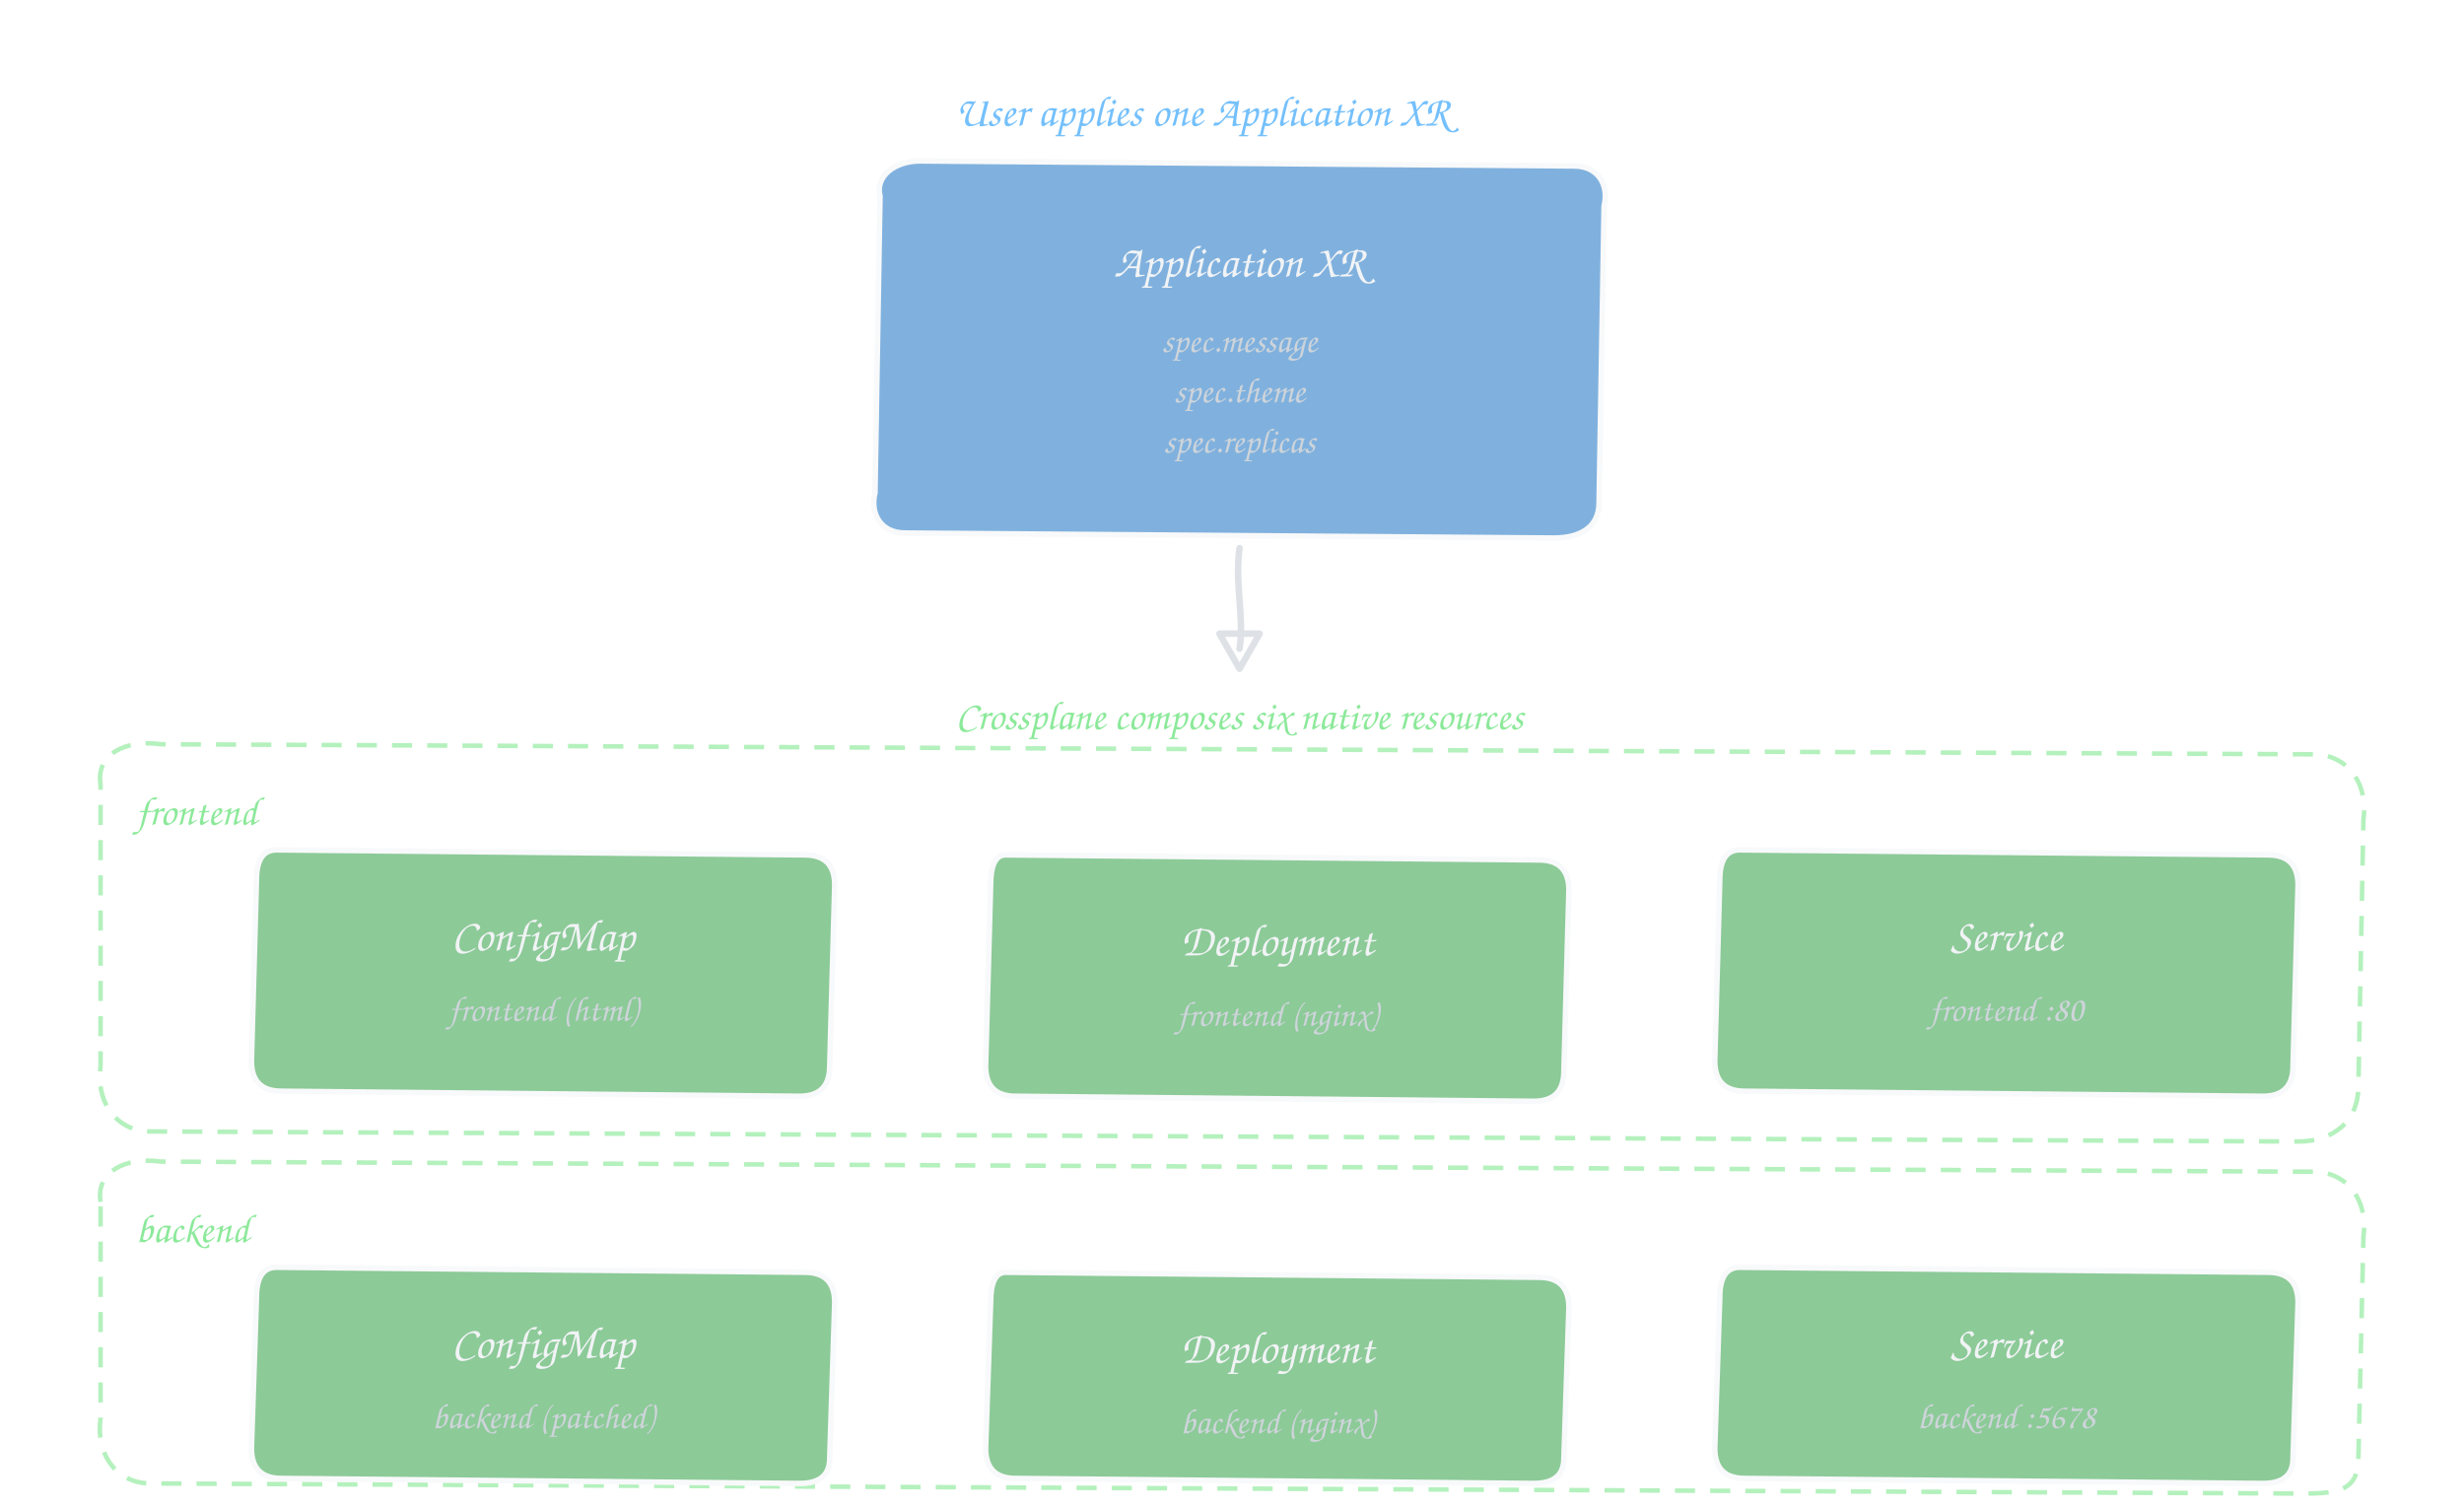
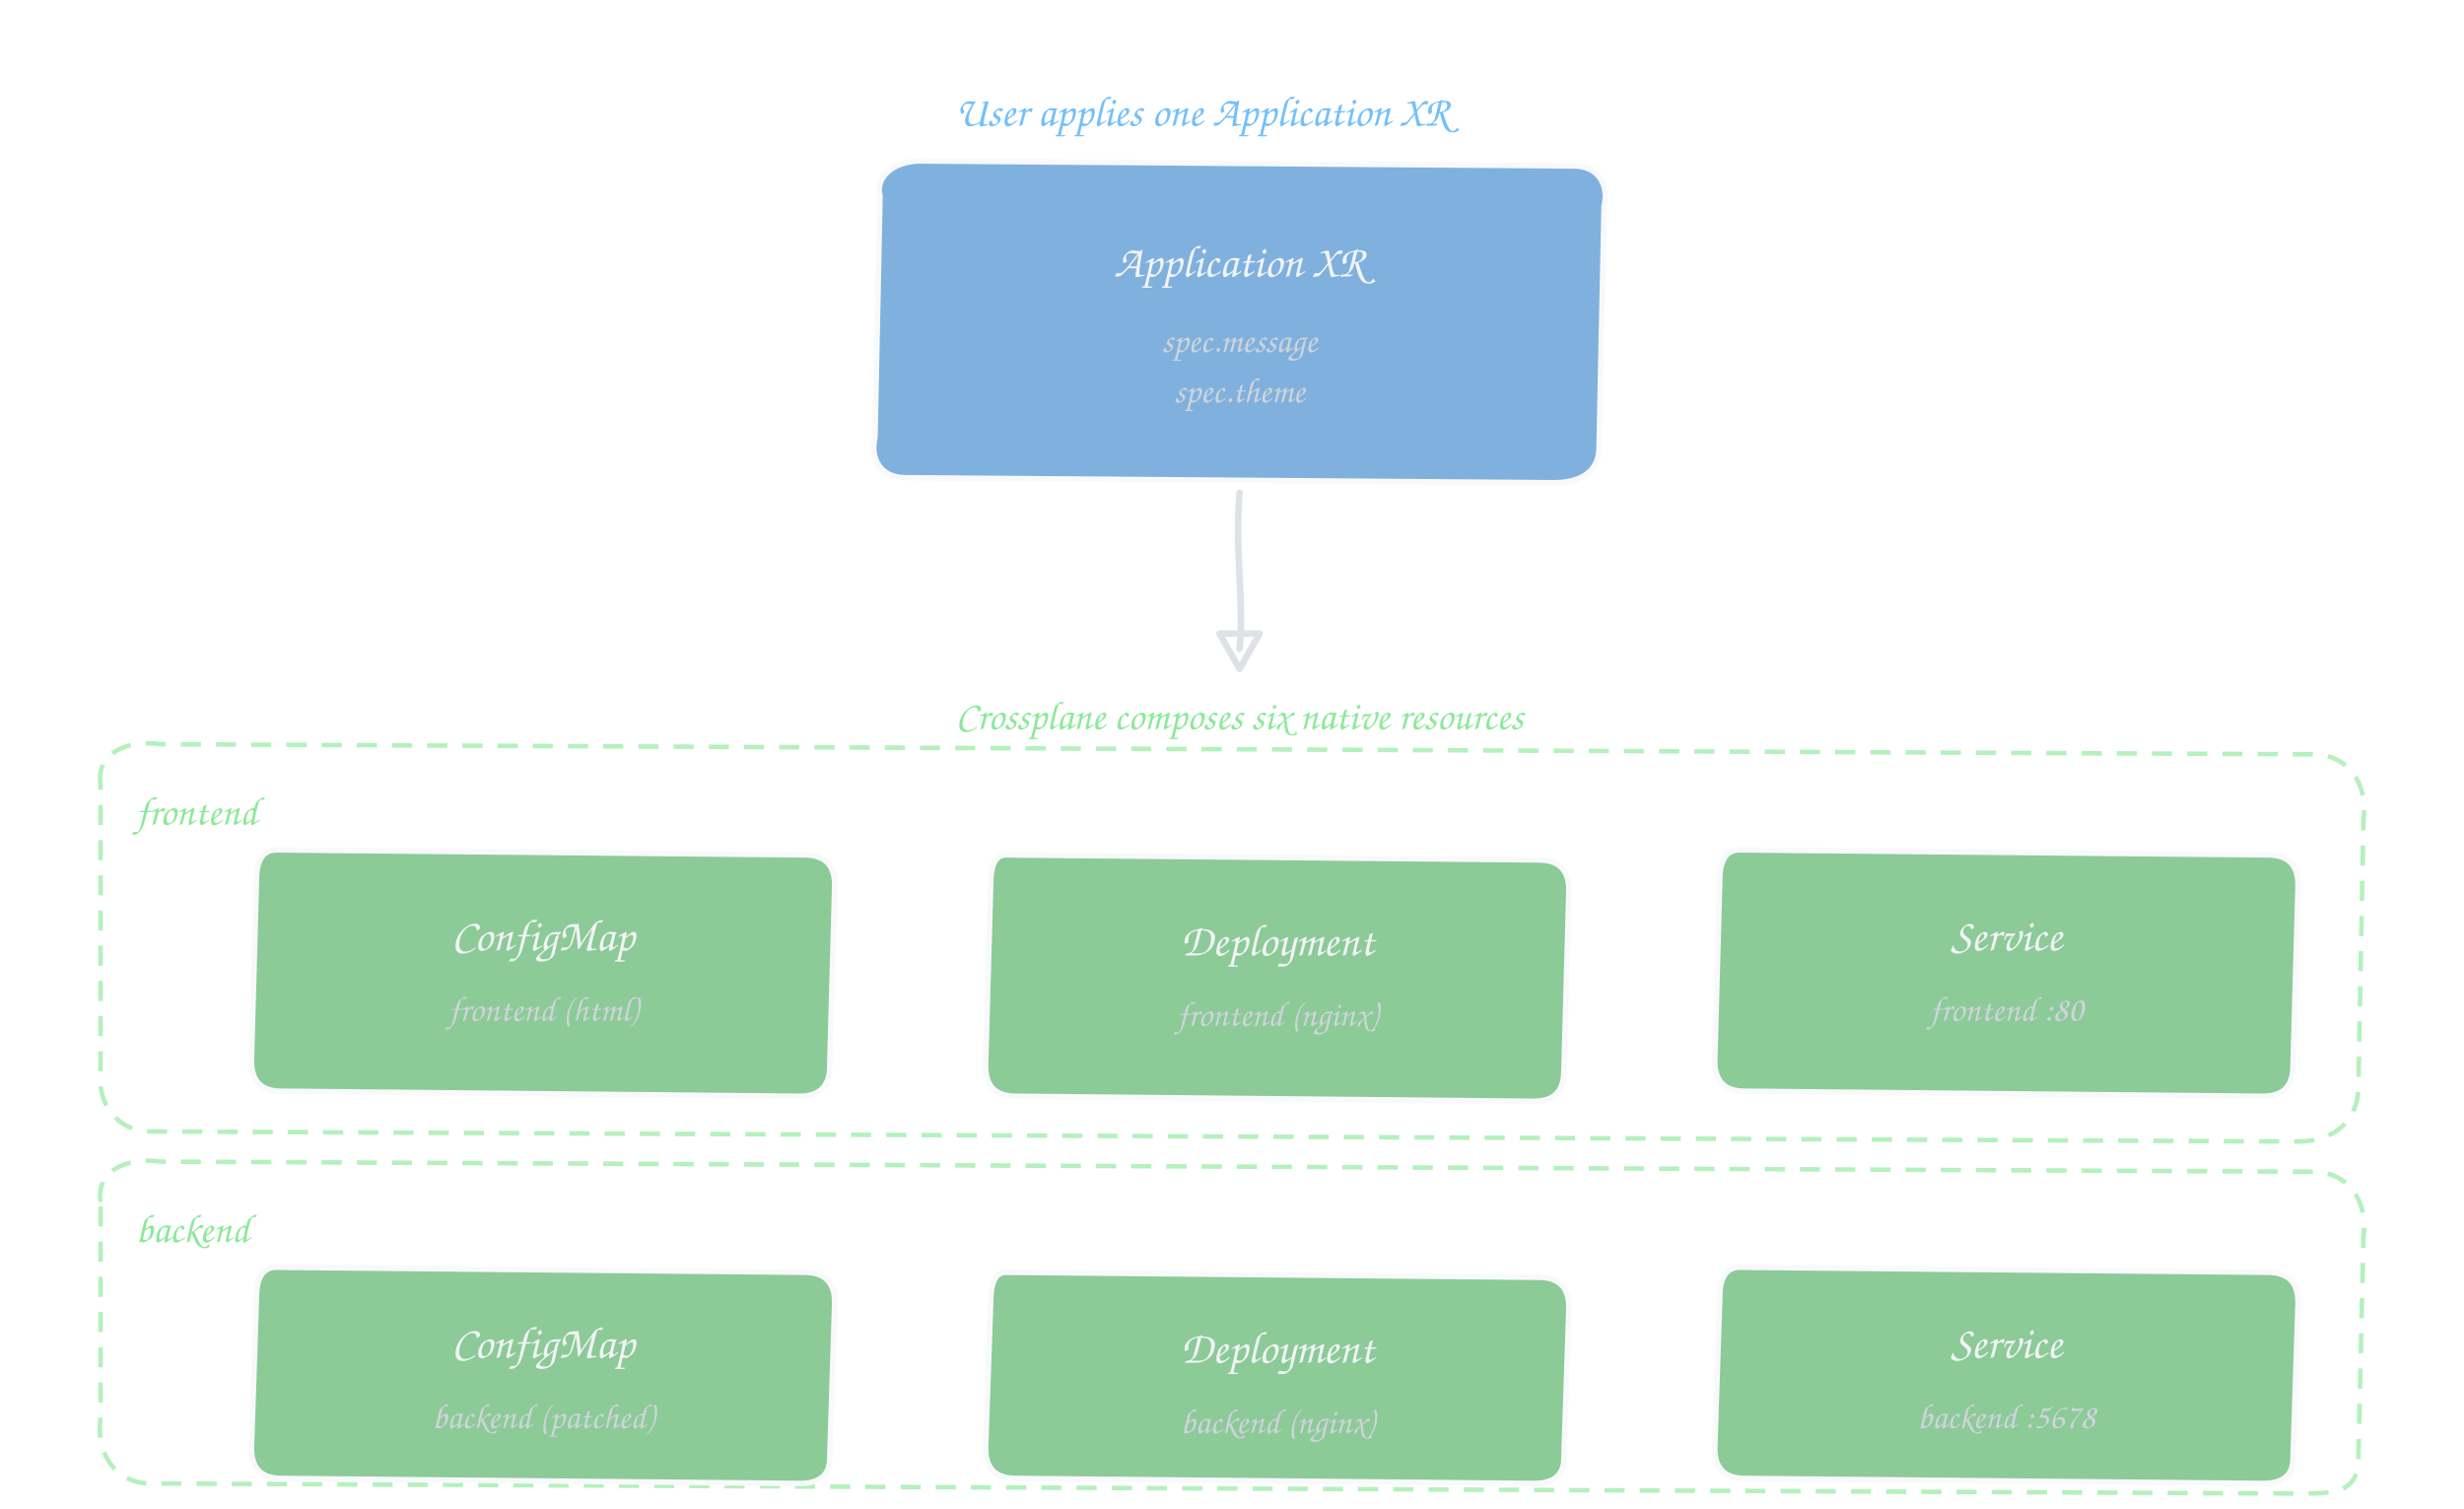
<svg xmlns="http://www.w3.org/2000/svg" viewBox="0 0 980 600" font-family="'Comic Sans MS', 'Segoe Print', 'Bradley Hand', cursive" font-size="18">
  <style>
    .label { fill: #f1f3f5; }
    .muted { fill: #ced4da; font-size: 14px; }
    .user-label  { fill: #74c0fc; font-size: 17px; font-style: italic; }
    .out-label   { fill: #8ce99a; font-size: 16px; font-style: italic; }
    .box-fill-blue   { fill: #1971c2; fill-opacity: 0.55; }
    .box-fill-green  { fill: #2f9e44; fill-opacity: 0.55; }
    .box-stroke      { stroke: #f8f9fa; stroke-width: 2.2; stroke-linejoin: round; stroke-linecap: round; }
    .arrow           { stroke: #dee2e6; stroke-width: 2.6; fill: none; stroke-linecap: round; stroke-linejoin: round; }
    .group-outline   { stroke: #8ce99a; stroke-width: 1.8; fill: none; stroke-dasharray: 8 6; opacity: 0.65; }
  </style>
  <text class="user-label" x="380" y="50">User applies one Application XR</text>
  <g>
-     <path class="box-fill-blue box-stroke" d="M 350 78              C 348 70, 356 64, 366 64              L 626 66              C 636 66, 640 74, 638 82              L 636 200              C 636 210, 628 214, 618 214              L 360 212              C 350 212, 346 204, 348 196 Z" />
+     <path class="box-fill-blue box-stroke" d="M 350 78              C 348 70, 356 64, 366 64              L 626 66              C 636 66, 640 74, 638 82              L 636 178              C 636 188, 628 192, 618 192              L 360 190              C 350 190, 346 182, 348 174 Z" />
    <text class="label" text-anchor="middle" x="493" y="110">Application XR</text>
    <text class="muted" text-anchor="middle" x="493" y="140">spec.message</text>
    <text class="muted" text-anchor="middle" x="493" y="160">spec.theme</text>
-     <text class="muted" text-anchor="middle" x="493" y="180">spec.replicas</text>
  </g>
-   <path class="arrow" d="M 493 218 C 491 232, 495 246, 493 258" />
+   <path class="arrow" d="M 493 196 C 491 220, 495 240, 493 258" />
  <polygon class="arrow" fill="#dee2e6" points="493,266 485,252 501,252" />
  <text class="out-label" text-anchor="middle" x="493" y="290">Crossplane composes six native resources</text>
  <path class="group-outline" d="M 40 312            C 38 300, 50 294, 64 296            L 920 300            C 934 300, 942 312, 940 326            L 938 432            C 938 446, 928 454, 914 454            L 60 450            C 46 450, 38 438, 40 424 Z" />
  <text class="out-label" x="54" y="328">frontend</text>
  <path class="group-outline" d="M 40 478            C 38 466, 50 460, 64 462            L 920 466            C 934 466, 942 478, 940 492            L 938 580            C 938 594, 928 594, 914 594            L 60 590            C 46 590, 38 578, 40 564 Z" />
  <text class="out-label" x="54" y="494">backend</text>
  <g>
    <path class="box-fill-green box-stroke" d="M 110 338 L 320 340 Q 332 340 332 352 L 330 424 Q 330 436 318 436 L 112 434 Q 100 434 100 422 L 102 350 Q 102 338 110 338 Z" />
    <text class="label" text-anchor="middle" x="216" y="378">ConfigMap</text>
    <text class="muted" text-anchor="middle" x="216" y="406">frontend (html)</text>
  </g>
  <g>
    <path class="box-fill-green box-stroke" d="M 400 340 L 612 342 Q 624 342 624 354 L 622 426 Q 622 438 610 438 L 404 436 Q 392 436 392 424 L 394 352 Q 394 340 400 340 Z" />
    <text class="label" text-anchor="middle" x="508" y="380">Deployment</text>
    <text class="muted" text-anchor="middle" x="508" y="408">frontend (nginx)</text>
  </g>
  <g>
    <path class="box-fill-green box-stroke" d="M 692 338 L 902 340 Q 914 340 914 352 L 912 424 Q 912 436 900 436 L 694 434 Q 682 434 682 422 L 684 350 Q 684 338 692 338 Z" />
    <text class="label" text-anchor="middle" x="798" y="378">Service</text>
    <text class="muted" text-anchor="middle" x="798" y="406">frontend :80</text>
  </g>
  <g>
    <path class="box-fill-green box-stroke" d="M 110 504 L 320 506 Q 332 506 332 518 L 330 580 Q 330 590 318 590 L 112 588 Q 100 588 100 576 L 102 516 Q 102 504 110 504 Z" />
    <text class="label" text-anchor="middle" x="216" y="540">ConfigMap</text>
    <text class="muted" text-anchor="middle" x="216" y="568">backend (patched)</text>
  </g>
  <g>
    <path class="box-fill-green box-stroke" d="M 400 506 L 612 508 Q 624 508 624 520 L 622 580 Q 622 590 610 590 L 404 588 Q 392 588 392 576 L 394 518 Q 394 506 400 506 Z" />
    <text class="label" text-anchor="middle" x="508" y="542">Deployment</text>
    <text class="muted" text-anchor="middle" x="508" y="570">backend (nginx)</text>
  </g>
  <g>
    <path class="box-fill-green box-stroke" d="M 692 504 L 902 506 Q 914 506 914 518 L 912 580 Q 912 590 900 590 L 694 588 Q 682 588 682 576 L 684 516 Q 684 504 692 504 Z" />
    <text class="label" text-anchor="middle" x="798" y="540">Service</text>
    <text class="muted" text-anchor="middle" x="798" y="568">backend :5678</text>
  </g>
</svg>
